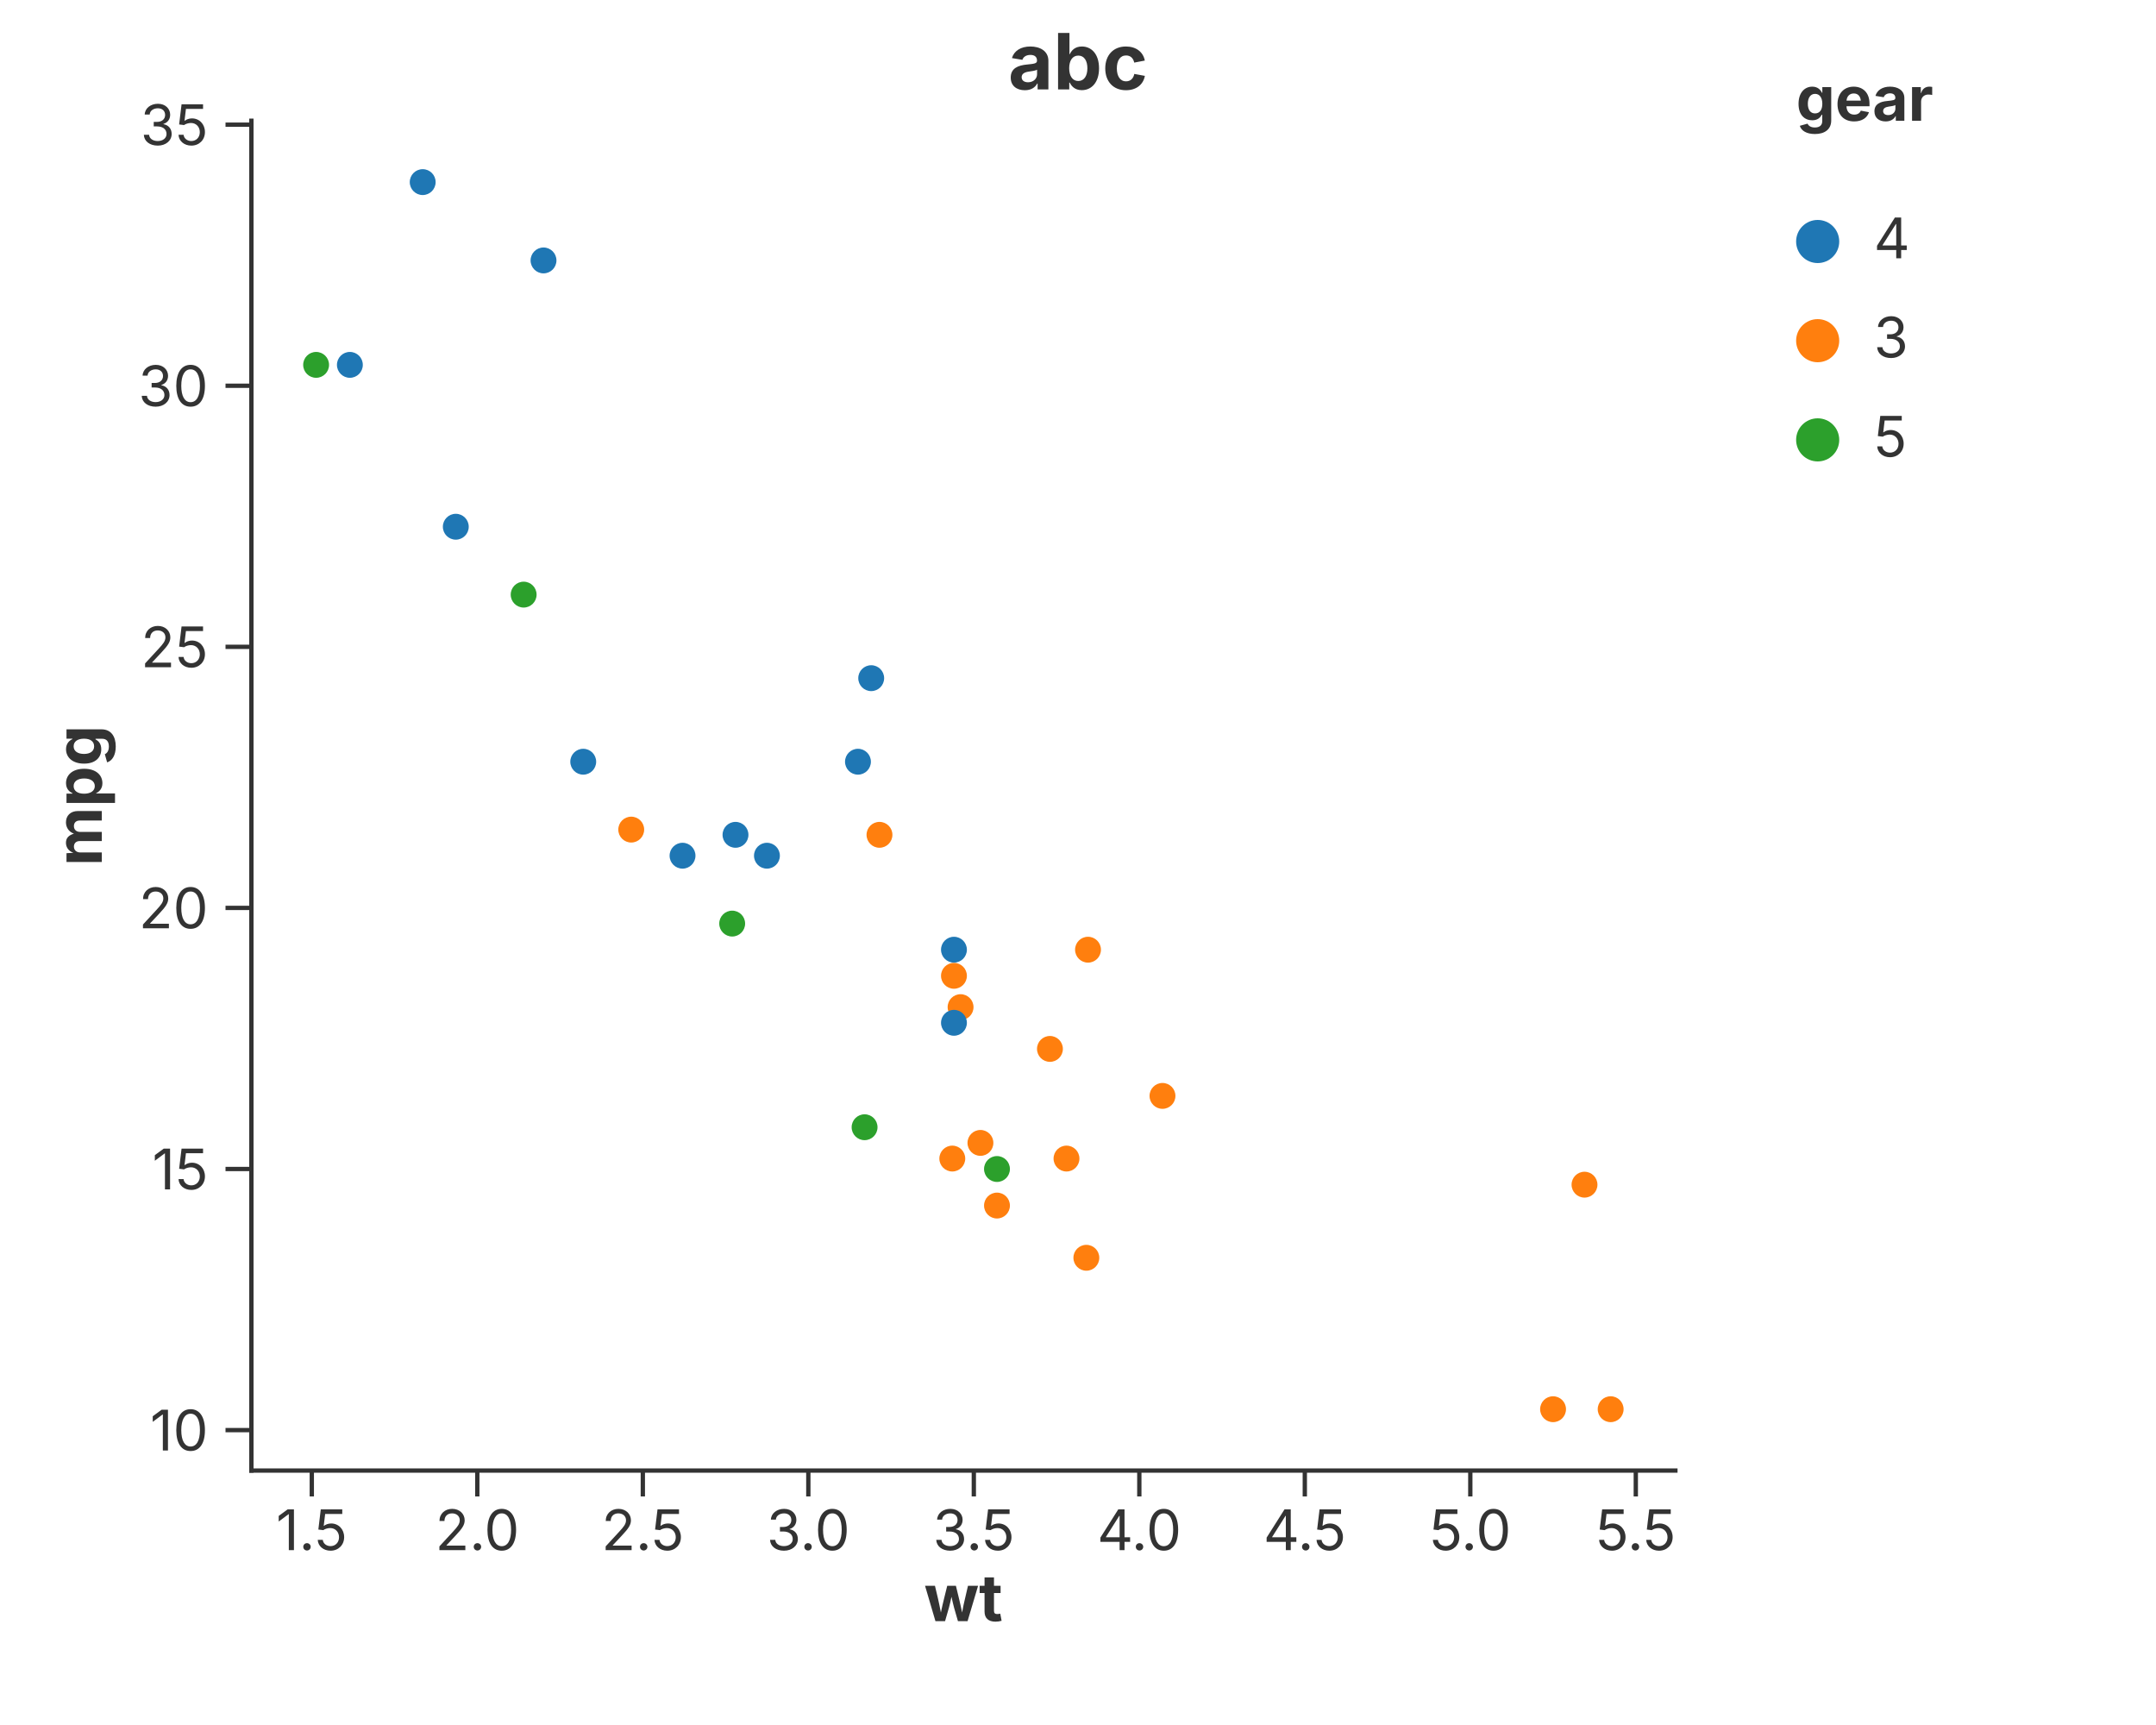
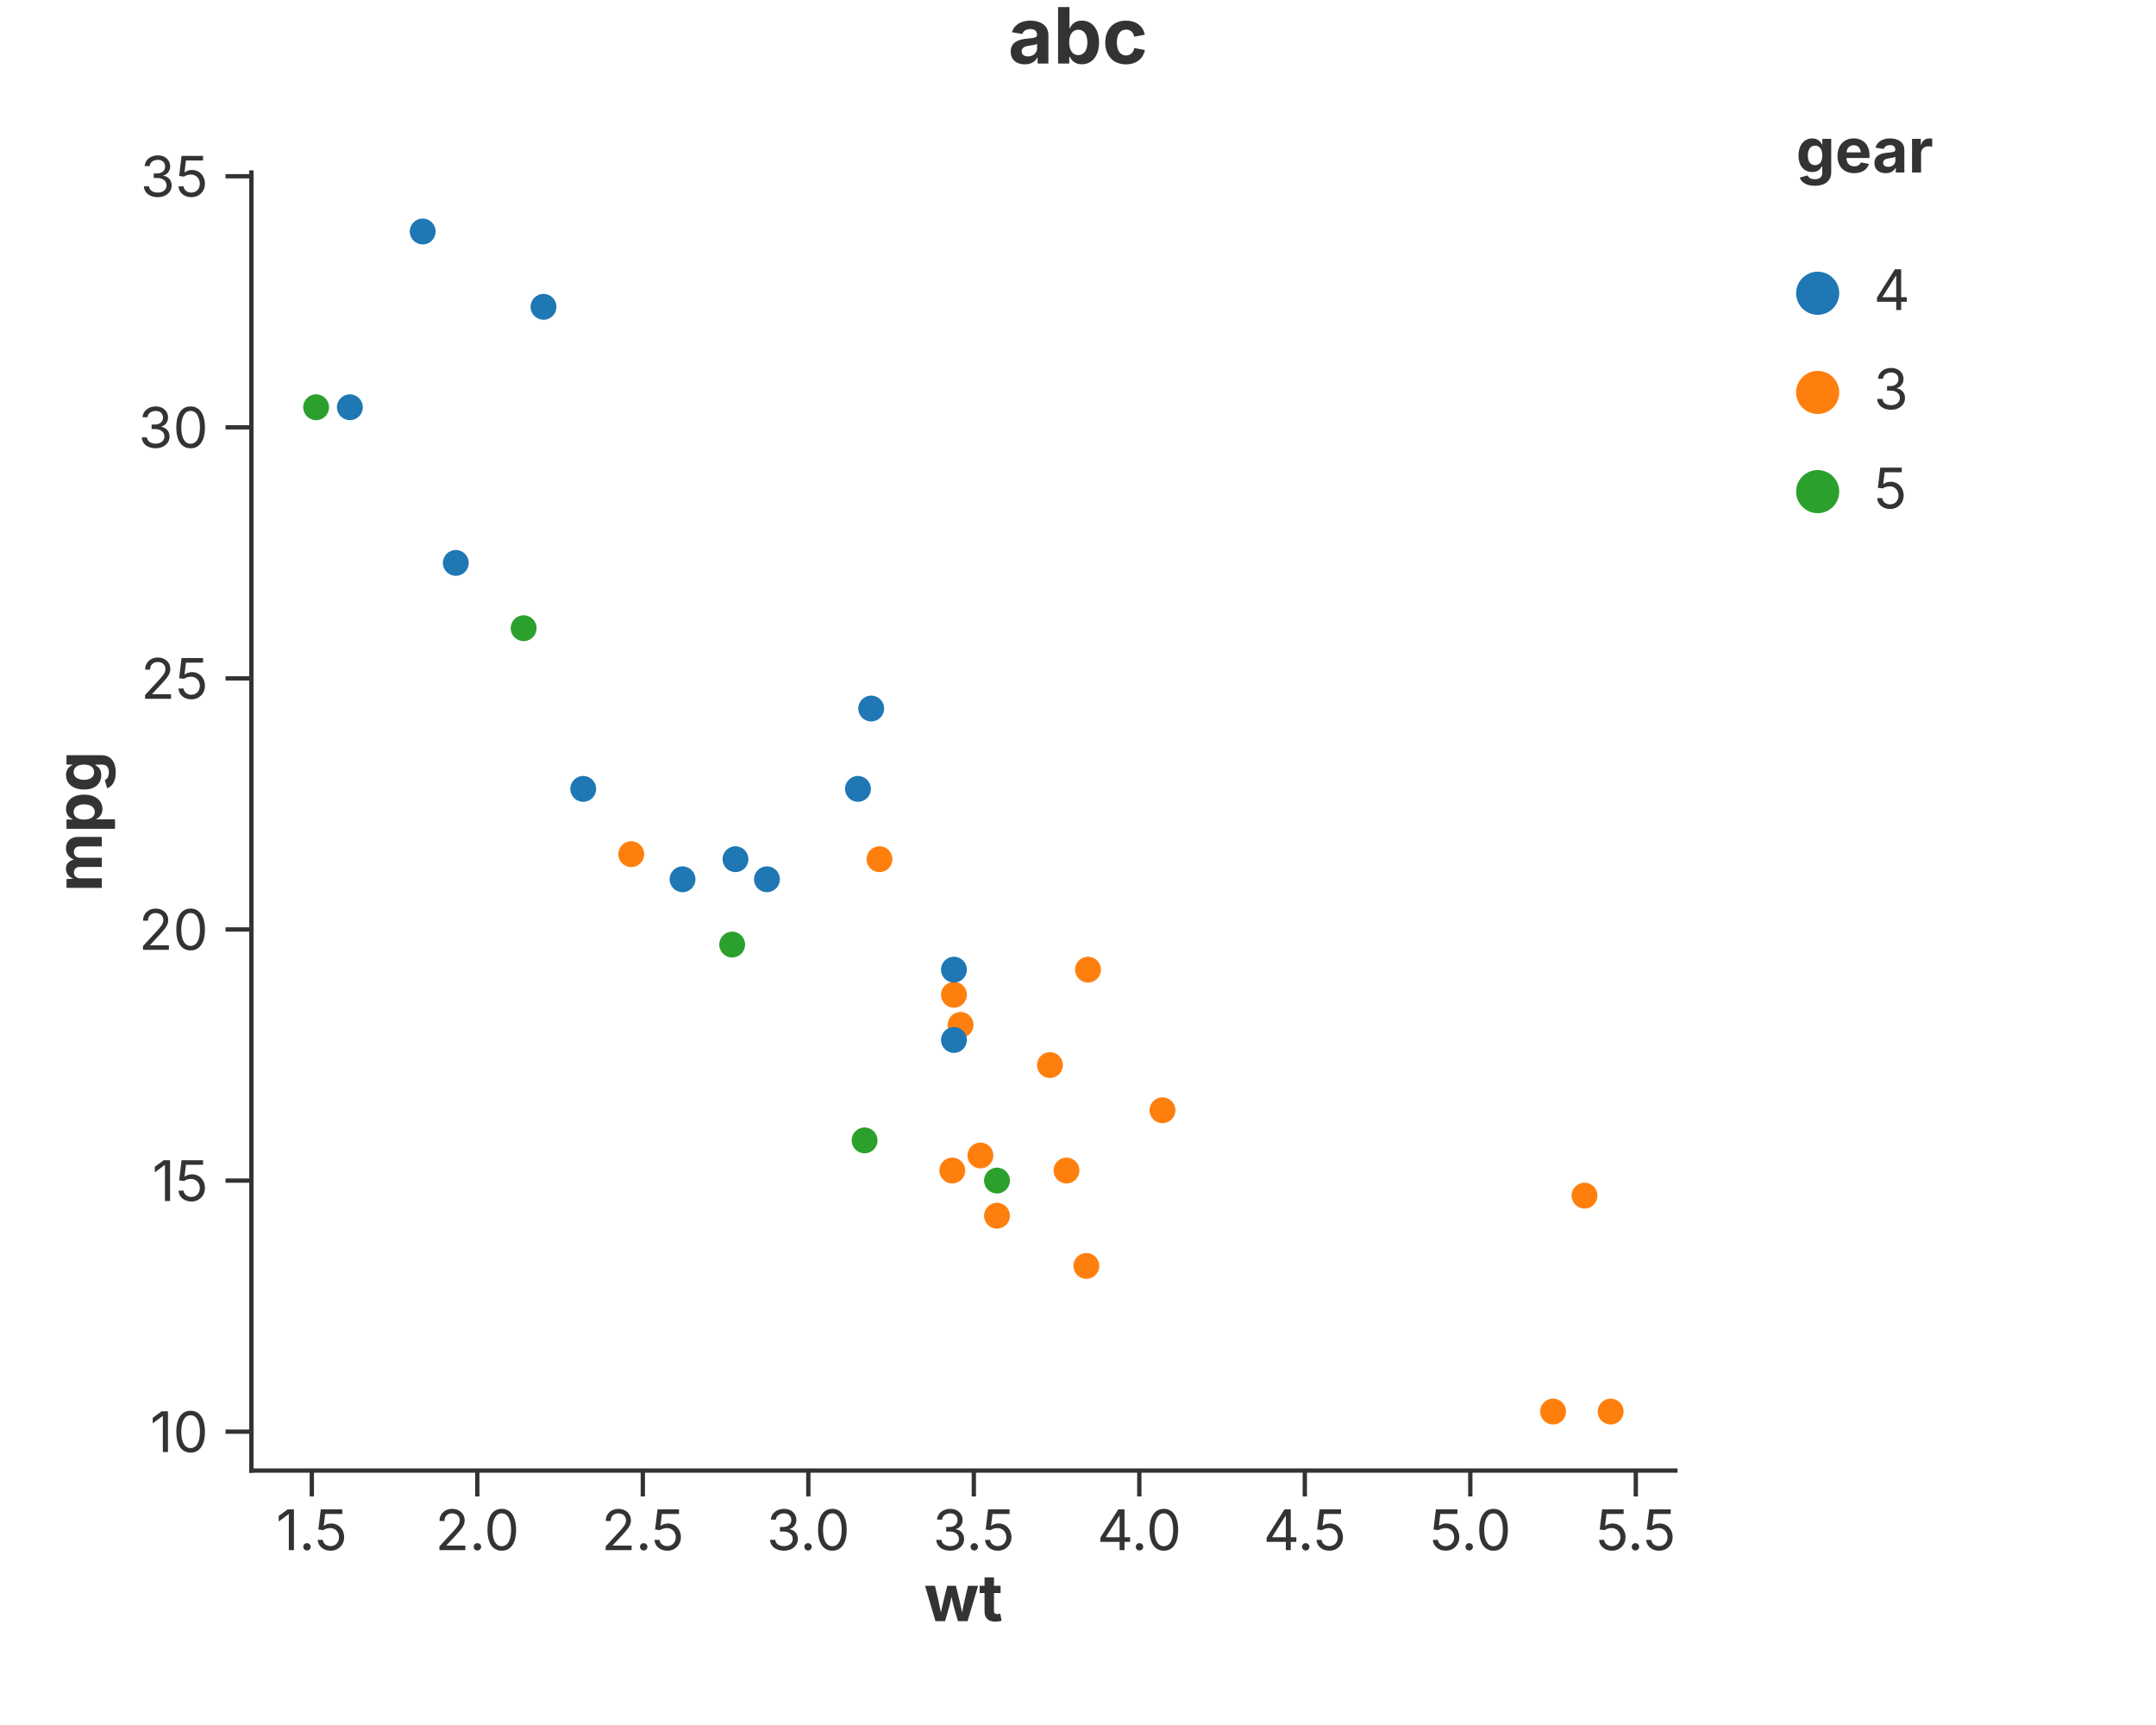
<svg xmlns="http://www.w3.org/2000/svg" width="500" height="400" viewBox="0 0 500 400">
  <rect width="100%" height="100%" fill="white" />
-   <text x="250.00" y="14.00" text-anchor="middle" dominant-baseline="middle" font-family="Inter, -apple-system, BlinkMacSystemFont, 'Segoe UI', Roboto, Helvetica, Arial, 'PingFang SC', 'Microsoft YaHei', Ubuntu, Cantarell, 'Noto Sans', sans-serif" font-size="18" fill="#333" font-weight="bold">abc</text>
+   <text x="250.00" y="8.00" text-anchor="middle" dominant-baseline="middle" font-family="Inter, -apple-system, BlinkMacSystemFont, 'Segoe UI', Roboto, Helvetica, Arial, 'PingFang SC', 'Microsoft YaHei', Ubuntu, Cantarell, 'Noto Sans', sans-serif" font-size="18" fill="#333" font-weight="bold">abc</text>
  <line x1="58.30" y1="341.00" x2="388.54" y2="341.00" stroke="#333" stroke-width="1" stroke-linecap="square" />
  <line x1="72.31" y1="341.00" x2="72.31" y2="347.00" stroke="#333" stroke-width="1.0" />
  <text x="72.31" y="350.00" font-size="13" font-family="Inter, -apple-system, BlinkMacSystemFont, 'Segoe UI', Roboto, Helvetica, Arial, 'PingFang SC', 'Microsoft YaHei', Ubuntu, Cantarell, 'Noto Sans', sans-serif" fill="#333" text-anchor="middle" dominant-baseline="hanging">1.5</text>
  <line x1="110.69" y1="341.00" x2="110.69" y2="347.00" stroke="#333" stroke-width="1.0" />
  <text x="110.69" y="350.00" font-size="13" font-family="Inter, -apple-system, BlinkMacSystemFont, 'Segoe UI', Roboto, Helvetica, Arial, 'PingFang SC', 'Microsoft YaHei', Ubuntu, Cantarell, 'Noto Sans', sans-serif" fill="#333" text-anchor="middle" dominant-baseline="hanging">2.0</text>
  <line x1="149.08" y1="341.00" x2="149.08" y2="347.00" stroke="#333" stroke-width="1.0" />
  <text x="149.08" y="350.00" font-size="13" font-family="Inter, -apple-system, BlinkMacSystemFont, 'Segoe UI', Roboto, Helvetica, Arial, 'PingFang SC', 'Microsoft YaHei', Ubuntu, Cantarell, 'Noto Sans', sans-serif" fill="#333" text-anchor="middle" dominant-baseline="hanging">2.5</text>
  <line x1="187.46" y1="341.00" x2="187.46" y2="347.00" stroke="#333" stroke-width="1.0" />
  <text x="187.46" y="350.00" font-size="13" font-family="Inter, -apple-system, BlinkMacSystemFont, 'Segoe UI', Roboto, Helvetica, Arial, 'PingFang SC', 'Microsoft YaHei', Ubuntu, Cantarell, 'Noto Sans', sans-serif" fill="#333" text-anchor="middle" dominant-baseline="hanging">3.0</text>
  <line x1="225.84" y1="341.00" x2="225.84" y2="347.00" stroke="#333" stroke-width="1.0" />
  <text x="225.84" y="350.00" font-size="13" font-family="Inter, -apple-system, BlinkMacSystemFont, 'Segoe UI', Roboto, Helvetica, Arial, 'PingFang SC', 'Microsoft YaHei', Ubuntu, Cantarell, 'Noto Sans', sans-serif" fill="#333" text-anchor="middle" dominant-baseline="hanging">3.5</text>
  <line x1="264.22" y1="341.00" x2="264.22" y2="347.00" stroke="#333" stroke-width="1.0" />
  <text x="264.22" y="350.00" font-size="13" font-family="Inter, -apple-system, BlinkMacSystemFont, 'Segoe UI', Roboto, Helvetica, Arial, 'PingFang SC', 'Microsoft YaHei', Ubuntu, Cantarell, 'Noto Sans', sans-serif" fill="#333" text-anchor="middle" dominant-baseline="hanging">4.0</text>
  <line x1="302.60" y1="341.00" x2="302.60" y2="347.00" stroke="#333" stroke-width="1.0" />
  <text x="302.60" y="350.00" font-size="13" font-family="Inter, -apple-system, BlinkMacSystemFont, 'Segoe UI', Roboto, Helvetica, Arial, 'PingFang SC', 'Microsoft YaHei', Ubuntu, Cantarell, 'Noto Sans', sans-serif" fill="#333" text-anchor="middle" dominant-baseline="hanging">4.5</text>
  <line x1="340.98" y1="341.00" x2="340.98" y2="347.00" stroke="#333" stroke-width="1.0" />
  <text x="340.98" y="350.00" font-size="13" font-family="Inter, -apple-system, BlinkMacSystemFont, 'Segoe UI', Roboto, Helvetica, Arial, 'PingFang SC', 'Microsoft YaHei', Ubuntu, Cantarell, 'Noto Sans', sans-serif" fill="#333" text-anchor="middle" dominant-baseline="hanging">5.0</text>
  <line x1="379.36" y1="341.00" x2="379.36" y2="347.00" stroke="#333" stroke-width="1.0" />
  <text x="379.36" y="350.00" font-size="13" font-family="Inter, -apple-system, BlinkMacSystemFont, 'Segoe UI', Roboto, Helvetica, Arial, 'PingFang SC', 'Microsoft YaHei', Ubuntu, Cantarell, 'Noto Sans', sans-serif" fill="#333" text-anchor="middle" dominant-baseline="hanging">5.5</text>
  <text x="223.42" y="365.00" text-anchor="middle" font-size="15" font-family="Inter, -apple-system, BlinkMacSystemFont, 'Segoe UI', Roboto, Helvetica, Arial, 'PingFang SC', 'Microsoft YaHei', Ubuntu, Cantarell, 'Noto Sans', sans-serif" fill="#333" font-weight="bold" dominant-baseline="hanging">wt</text>
-   <line x1="58.30" y1="341.00" x2="58.30" y2="28.00" stroke="#333" stroke-width="1" stroke-linecap="square" />
-   <line x1="58.30" y1="331.62" x2="52.30" y2="331.62" stroke="#333" stroke-width="1.0" />
-   <text x="48.30" y="331.62" font-size="13" font-family="Inter, -apple-system, BlinkMacSystemFont, 'Segoe UI', Roboto, Helvetica, Arial, 'PingFang SC', 'Microsoft YaHei', Ubuntu, Cantarell, 'Noto Sans', sans-serif" fill="#333" text-anchor="end" dominant-baseline="central">10</text>
-   <line x1="58.30" y1="271.07" x2="52.30" y2="271.07" stroke="#333" stroke-width="1.0" />
-   <text x="48.30" y="271.07" font-size="13" font-family="Inter, -apple-system, BlinkMacSystemFont, 'Segoe UI', Roboto, Helvetica, Arial, 'PingFang SC', 'Microsoft YaHei', Ubuntu, Cantarell, 'Noto Sans', sans-serif" fill="#333" text-anchor="end" dominant-baseline="central">15</text>
-   <line x1="58.30" y1="210.53" x2="52.30" y2="210.53" stroke="#333" stroke-width="1.0" />
-   <text x="48.30" y="210.53" font-size="13" font-family="Inter, -apple-system, BlinkMacSystemFont, 'Segoe UI', Roboto, Helvetica, Arial, 'PingFang SC', 'Microsoft YaHei', Ubuntu, Cantarell, 'Noto Sans', sans-serif" fill="#333" text-anchor="end" dominant-baseline="central">20</text>
-   <line x1="58.30" y1="149.99" x2="52.30" y2="149.99" stroke="#333" stroke-width="1.0" />
-   <text x="48.30" y="149.99" font-size="13" font-family="Inter, -apple-system, BlinkMacSystemFont, 'Segoe UI', Roboto, Helvetica, Arial, 'PingFang SC', 'Microsoft YaHei', Ubuntu, Cantarell, 'Noto Sans', sans-serif" fill="#333" text-anchor="end" dominant-baseline="central">25</text>
-   <line x1="58.30" y1="89.45" x2="52.30" y2="89.45" stroke="#333" stroke-width="1.0" />
-   <text x="48.30" y="89.45" font-size="13" font-family="Inter, -apple-system, BlinkMacSystemFont, 'Segoe UI', Roboto, Helvetica, Arial, 'PingFang SC', 'Microsoft YaHei', Ubuntu, Cantarell, 'Noto Sans', sans-serif" fill="#333" text-anchor="end" dominant-baseline="central">30</text>
-   <line x1="58.30" y1="28.91" x2="52.30" y2="28.91" stroke="#333" stroke-width="1.0" />
-   <text x="48.30" y="28.91" font-size="13" font-family="Inter, -apple-system, BlinkMacSystemFont, 'Segoe UI', Roboto, Helvetica, Arial, 'PingFang SC', 'Microsoft YaHei', Ubuntu, Cantarell, 'Noto Sans', sans-serif" fill="#333" text-anchor="end" dominant-baseline="central">35</text>
-   <text x="18.00" y="184.50" text-anchor="middle" font-size="15" font-family="Inter, -apple-system, BlinkMacSystemFont, 'Segoe UI', Roboto, Helvetica, Arial, 'PingFang SC', 'Microsoft YaHei', Ubuntu, Cantarell, 'Noto Sans', sans-serif" fill="#333" font-weight="bold" transform="rotate(-90, 18.00, 184.50)" dominant-baseline="middle">mpg</text>
+   <line x1="58.30" y1="341.00" x2="58.30" y2="40.00" stroke="#333" stroke-width="1" stroke-linecap="square" />
+   <line x1="58.30" y1="331.98" x2="52.30" y2="331.98" stroke="#333" stroke-width="1.0" />
+   <text x="48.30" y="331.98" font-size="13" font-family="Inter, -apple-system, BlinkMacSystemFont, 'Segoe UI', Roboto, Helvetica, Arial, 'PingFang SC', 'Microsoft YaHei', Ubuntu, Cantarell, 'Noto Sans', sans-serif" fill="#333" text-anchor="end" dominant-baseline="central">10</text>
+   <line x1="58.30" y1="273.76" x2="52.30" y2="273.76" stroke="#333" stroke-width="1.0" />
+   <text x="48.30" y="273.76" font-size="13" font-family="Inter, -apple-system, BlinkMacSystemFont, 'Segoe UI', Roboto, Helvetica, Arial, 'PingFang SC', 'Microsoft YaHei', Ubuntu, Cantarell, 'Noto Sans', sans-serif" fill="#333" text-anchor="end" dominant-baseline="central">15</text>
+   <line x1="58.30" y1="215.53" x2="52.30" y2="215.53" stroke="#333" stroke-width="1.0" />
+   <text x="48.30" y="215.53" font-size="13" font-family="Inter, -apple-system, BlinkMacSystemFont, 'Segoe UI', Roboto, Helvetica, Arial, 'PingFang SC', 'Microsoft YaHei', Ubuntu, Cantarell, 'Noto Sans', sans-serif" fill="#333" text-anchor="end" dominant-baseline="central">20</text>
+   <line x1="58.30" y1="157.31" x2="52.30" y2="157.31" stroke="#333" stroke-width="1.0" />
+   <text x="48.30" y="157.31" font-size="13" font-family="Inter, -apple-system, BlinkMacSystemFont, 'Segoe UI', Roboto, Helvetica, Arial, 'PingFang SC', 'Microsoft YaHei', Ubuntu, Cantarell, 'Noto Sans', sans-serif" fill="#333" text-anchor="end" dominant-baseline="central">25</text>
+   <line x1="58.30" y1="99.09" x2="52.30" y2="99.09" stroke="#333" stroke-width="1.0" />
+   <text x="48.30" y="99.09" font-size="13" font-family="Inter, -apple-system, BlinkMacSystemFont, 'Segoe UI', Roboto, Helvetica, Arial, 'PingFang SC', 'Microsoft YaHei', Ubuntu, Cantarell, 'Noto Sans', sans-serif" fill="#333" text-anchor="end" dominant-baseline="central">30</text>
+   <line x1="58.30" y1="40.87" x2="52.30" y2="40.87" stroke="#333" stroke-width="1.0" />
+   <text x="48.30" y="40.87" font-size="13" font-family="Inter, -apple-system, BlinkMacSystemFont, 'Segoe UI', Roboto, Helvetica, Arial, 'PingFang SC', 'Microsoft YaHei', Ubuntu, Cantarell, 'Noto Sans', sans-serif" fill="#333" text-anchor="end" dominant-baseline="central">35</text>
+   <text x="18.00" y="190.50" text-anchor="middle" font-size="15" font-family="Inter, -apple-system, BlinkMacSystemFont, 'Segoe UI', Roboto, Helvetica, Arial, 'PingFang SC', 'Microsoft YaHei', Ubuntu, Cantarell, 'Noto Sans', sans-serif" fill="#333" font-weight="bold" transform="rotate(-90, 18.00, 190.50)" dominant-baseline="middle">mpg</text>
  <defs>
    <clipPath id="plot-clip-area">
-       <rect x="58.300" y="28.000" width="330.240" height="313.000" />
+       <rect x="58.300" y="40.000" width="330.240" height="301.000" />
    </clipPath>
  </defs>
-   <circle cx="158.287" cy="198.425" r="3.000" fill="#1f77b4" stroke="none" stroke-width="0.000" fill-opacity="1.000" stroke-opacity="1.000" clip-path="url(#plot-clip-area)" />
-   <circle cx="177.861" cy="198.425" r="3.000" fill="#1f77b4" stroke="none" stroke-width="0.000" fill-opacity="1.000" stroke-opacity="1.000" clip-path="url(#plot-clip-area)" />
-   <circle cx="135.258" cy="176.630" r="3.000" fill="#1f77b4" stroke="none" stroke-width="0.000" fill-opacity="1.000" stroke-opacity="1.000" clip-path="url(#plot-clip-area)" />
-   <circle cx="203.961" cy="193.581" r="3.000" fill="#ff7f0e" stroke="none" stroke-width="0.000" fill-opacity="1.000" stroke-opacity="1.000" clip-path="url(#plot-clip-area)" />
-   <circle cx="221.232" cy="226.274" r="3.000" fill="#ff7f0e" stroke="none" stroke-width="0.000" fill-opacity="1.000" stroke-opacity="1.000" clip-path="url(#plot-clip-area)" />
-   <circle cx="222.768" cy="233.539" r="3.000" fill="#ff7f0e" stroke="none" stroke-width="0.000" fill-opacity="1.000" stroke-opacity="1.000" clip-path="url(#plot-clip-area)" />
-   <circle cx="231.211" cy="279.550" r="3.000" fill="#ff7f0e" stroke="none" stroke-width="0.000" fill-opacity="1.000" stroke-opacity="1.000" clip-path="url(#plot-clip-area)" />
-   <circle cx="202.042" cy="157.256" r="3.000" fill="#1f77b4" stroke="none" stroke-width="0.000" fill-opacity="1.000" stroke-opacity="1.000" clip-path="url(#plot-clip-area)" />
-   <circle cx="198.971" cy="176.630" r="3.000" fill="#1f77b4" stroke="none" stroke-width="0.000" fill-opacity="1.000" stroke-opacity="1.000" clip-path="url(#plot-clip-area)" />
-   <circle cx="221.232" cy="220.220" r="3.000" fill="#1f77b4" stroke="none" stroke-width="0.000" fill-opacity="1.000" stroke-opacity="1.000" clip-path="url(#plot-clip-area)" />
-   <circle cx="221.232" cy="237.171" r="3.000" fill="#1f77b4" stroke="none" stroke-width="0.000" fill-opacity="1.000" stroke-opacity="1.000" clip-path="url(#plot-clip-area)" />
-   <circle cx="269.593" cy="254.123" r="3.000" fill="#ff7f0e" stroke="none" stroke-width="0.000" fill-opacity="1.000" stroke-opacity="1.000" clip-path="url(#plot-clip-area)" />
-   <circle cx="243.493" cy="243.225" r="3.000" fill="#ff7f0e" stroke="none" stroke-width="0.000" fill-opacity="1.000" stroke-opacity="1.000" clip-path="url(#plot-clip-area)" />
-   <circle cx="247.332" cy="268.653" r="3.000" fill="#ff7f0e" stroke="none" stroke-width="0.000" fill-opacity="1.000" stroke-opacity="1.000" clip-path="url(#plot-clip-area)" />
-   <circle cx="360.172" cy="326.773" r="3.000" fill="#ff7f0e" stroke="none" stroke-width="0.000" fill-opacity="1.000" stroke-opacity="1.000" clip-path="url(#plot-clip-area)" />
-   <circle cx="373.529" cy="326.773" r="3.000" fill="#ff7f0e" stroke="none" stroke-width="0.000" fill-opacity="1.000" stroke-opacity="1.000" clip-path="url(#plot-clip-area)" />
-   <circle cx="367.465" cy="274.707" r="3.000" fill="#ff7f0e" stroke="none" stroke-width="0.000" fill-opacity="1.000" stroke-opacity="1.000" clip-path="url(#plot-clip-area)" />
-   <circle cx="126.047" cy="60.390" r="3.000" fill="#1f77b4" stroke="none" stroke-width="0.000" fill-opacity="1.000" stroke-opacity="1.000" clip-path="url(#plot-clip-area)" />
-   <circle cx="81.141" cy="84.606" r="3.000" fill="#1f77b4" stroke="none" stroke-width="0.000" fill-opacity="1.000" stroke-opacity="1.000" clip-path="url(#plot-clip-area)" />
-   <circle cx="98.028" cy="42.227" r="3.000" fill="#1f77b4" stroke="none" stroke-width="0.000" fill-opacity="1.000" stroke-opacity="1.000" clip-path="url(#plot-clip-area)" />
-   <circle cx="146.389" cy="192.370" r="3.000" fill="#ff7f0e" stroke="none" stroke-width="0.000" fill-opacity="1.000" stroke-opacity="1.000" clip-path="url(#plot-clip-area)" />
-   <circle cx="227.373" cy="265.020" r="3.000" fill="#ff7f0e" stroke="none" stroke-width="0.000" fill-opacity="1.000" stroke-opacity="1.000" clip-path="url(#plot-clip-area)" />
-   <circle cx="220.848" cy="268.653" r="3.000" fill="#ff7f0e" stroke="none" stroke-width="0.000" fill-opacity="1.000" stroke-opacity="1.000" clip-path="url(#plot-clip-area)" />
-   <circle cx="251.937" cy="291.659" r="3.000" fill="#ff7f0e" stroke="none" stroke-width="0.000" fill-opacity="1.000" stroke-opacity="1.000" clip-path="url(#plot-clip-area)" />
-   <circle cx="252.321" cy="220.220" r="3.000" fill="#ff7f0e" stroke="none" stroke-width="0.000" fill-opacity="1.000" stroke-opacity="1.000" clip-path="url(#plot-clip-area)" />
-   <circle cx="105.705" cy="122.142" r="3.000" fill="#1f77b4" stroke="none" stroke-width="0.000" fill-opacity="1.000" stroke-opacity="1.000" clip-path="url(#plot-clip-area)" />
-   <circle cx="121.441" cy="137.883" r="3.000" fill="#2ca02c" stroke="none" stroke-width="0.000" fill-opacity="1.000" stroke-opacity="1.000" clip-path="url(#plot-clip-area)" />
-   <circle cx="73.311" cy="84.606" r="3.000" fill="#2ca02c" stroke="none" stroke-width="0.000" fill-opacity="1.000" stroke-opacity="1.000" clip-path="url(#plot-clip-area)" />
-   <circle cx="200.506" cy="261.388" r="3.000" fill="#2ca02c" stroke="none" stroke-width="0.000" fill-opacity="1.000" stroke-opacity="1.000" clip-path="url(#plot-clip-area)" />
-   <circle cx="169.801" cy="214.165" r="3.000" fill="#2ca02c" stroke="none" stroke-width="0.000" fill-opacity="1.000" stroke-opacity="1.000" clip-path="url(#plot-clip-area)" />
-   <circle cx="231.211" cy="271.074" r="3.000" fill="#2ca02c" stroke="none" stroke-width="0.000" fill-opacity="1.000" stroke-opacity="1.000" clip-path="url(#plot-clip-area)" />
-   <circle cx="170.569" cy="193.581" r="3.000" fill="#1f77b4" stroke="none" stroke-width="0.000" fill-opacity="1.000" stroke-opacity="1.000" clip-path="url(#plot-clip-area)" />
-   <text x="416.540" y="28.000" font-size="14.3" font-family="Inter, -apple-system, BlinkMacSystemFont, 'Segoe UI', Roboto, Helvetica, Arial, 'PingFang SC', 'Microsoft YaHei', Ubuntu, Cantarell, 'Noto Sans', sans-serif" fill="#333" fill-opacity="1.000" text-anchor="start" font-weight="bold">gear</text>
-   <circle cx="421.540" cy="56.000" r="5.000" fill="#1f77b4" stroke="none" stroke-width="0.000" fill-opacity="1.000" stroke-opacity="1.000" />
-   <text x="434.540" y="59.900" font-size="13.0" font-family="Inter, -apple-system, BlinkMacSystemFont, 'Segoe UI', Roboto, Helvetica, Arial, 'PingFang SC', 'Microsoft YaHei', Ubuntu, Cantarell, 'Noto Sans', sans-serif" fill="#333" fill-opacity="1.000" text-anchor="start" font-weight="normal">4</text>
-   <circle cx="421.540" cy="79.000" r="5.000" fill="#ff7f0e" stroke="none" stroke-width="0.000" fill-opacity="1.000" stroke-opacity="1.000" />
-   <text x="434.540" y="82.900" font-size="13.0" font-family="Inter, -apple-system, BlinkMacSystemFont, 'Segoe UI', Roboto, Helvetica, Arial, 'PingFang SC', 'Microsoft YaHei', Ubuntu, Cantarell, 'Noto Sans', sans-serif" fill="#333" fill-opacity="1.000" text-anchor="start" font-weight="normal">3</text>
-   <circle cx="421.540" cy="102.000" r="5.000" fill="#2ca02c" stroke="none" stroke-width="0.000" fill-opacity="1.000" stroke-opacity="1.000" />
-   <text x="434.540" y="105.900" font-size="13.0" font-family="Inter, -apple-system, BlinkMacSystemFont, 'Segoe UI', Roboto, Helvetica, Arial, 'PingFang SC', 'Microsoft YaHei', Ubuntu, Cantarell, 'Noto Sans', sans-serif" fill="#333" fill-opacity="1.000" text-anchor="start" font-weight="normal">5</text>
+   <circle cx="158.287" cy="203.891" r="3.000" fill="#1f77b4" stroke="none" stroke-width="0.000" fill-opacity="1.000" stroke-opacity="1.000" clip-path="url(#plot-clip-area)" />
+   <circle cx="177.861" cy="203.891" r="3.000" fill="#1f77b4" stroke="none" stroke-width="0.000" fill-opacity="1.000" stroke-opacity="1.000" clip-path="url(#plot-clip-area)" />
+   <circle cx="135.258" cy="182.931" r="3.000" fill="#1f77b4" stroke="none" stroke-width="0.000" fill-opacity="1.000" stroke-opacity="1.000" clip-path="url(#plot-clip-area)" />
+   <circle cx="203.961" cy="199.233" r="3.000" fill="#ff7f0e" stroke="none" stroke-width="0.000" fill-opacity="1.000" stroke-opacity="1.000" clip-path="url(#plot-clip-area)" />
+   <circle cx="221.232" cy="230.672" r="3.000" fill="#ff7f0e" stroke="none" stroke-width="0.000" fill-opacity="1.000" stroke-opacity="1.000" clip-path="url(#plot-clip-area)" />
+   <circle cx="222.768" cy="237.659" r="3.000" fill="#ff7f0e" stroke="none" stroke-width="0.000" fill-opacity="1.000" stroke-opacity="1.000" clip-path="url(#plot-clip-area)" />
+   <circle cx="231.211" cy="281.906" r="3.000" fill="#ff7f0e" stroke="none" stroke-width="0.000" fill-opacity="1.000" stroke-opacity="1.000" clip-path="url(#plot-clip-area)" />
+   <circle cx="202.042" cy="164.301" r="3.000" fill="#1f77b4" stroke="none" stroke-width="0.000" fill-opacity="1.000" stroke-opacity="1.000" clip-path="url(#plot-clip-area)" />
+   <circle cx="198.971" cy="182.931" r="3.000" fill="#1f77b4" stroke="none" stroke-width="0.000" fill-opacity="1.000" stroke-opacity="1.000" clip-path="url(#plot-clip-area)" />
+   <circle cx="221.232" cy="224.850" r="3.000" fill="#1f77b4" stroke="none" stroke-width="0.000" fill-opacity="1.000" stroke-opacity="1.000" clip-path="url(#plot-clip-area)" />
+   <circle cx="221.232" cy="241.152" r="3.000" fill="#1f77b4" stroke="none" stroke-width="0.000" fill-opacity="1.000" stroke-opacity="1.000" clip-path="url(#plot-clip-area)" />
+   <circle cx="269.593" cy="257.454" r="3.000" fill="#ff7f0e" stroke="none" stroke-width="0.000" fill-opacity="1.000" stroke-opacity="1.000" clip-path="url(#plot-clip-area)" />
+   <circle cx="243.493" cy="246.974" r="3.000" fill="#ff7f0e" stroke="none" stroke-width="0.000" fill-opacity="1.000" stroke-opacity="1.000" clip-path="url(#plot-clip-area)" />
+   <circle cx="247.332" cy="271.426" r="3.000" fill="#ff7f0e" stroke="none" stroke-width="0.000" fill-opacity="1.000" stroke-opacity="1.000" clip-path="url(#plot-clip-area)" />
+   <circle cx="360.172" cy="327.318" r="3.000" fill="#ff7f0e" stroke="none" stroke-width="0.000" fill-opacity="1.000" stroke-opacity="1.000" clip-path="url(#plot-clip-area)" />
+   <circle cx="373.529" cy="327.318" r="3.000" fill="#ff7f0e" stroke="none" stroke-width="0.000" fill-opacity="1.000" stroke-opacity="1.000" clip-path="url(#plot-clip-area)" />
+   <circle cx="367.465" cy="277.249" r="3.000" fill="#ff7f0e" stroke="none" stroke-width="0.000" fill-opacity="1.000" stroke-opacity="1.000" clip-path="url(#plot-clip-area)" />
+   <circle cx="126.047" cy="71.148" r="3.000" fill="#1f77b4" stroke="none" stroke-width="0.000" fill-opacity="1.000" stroke-opacity="1.000" clip-path="url(#plot-clip-area)" />
+   <circle cx="81.141" cy="94.436" r="3.000" fill="#1f77b4" stroke="none" stroke-width="0.000" fill-opacity="1.000" stroke-opacity="1.000" clip-path="url(#plot-clip-area)" />
+   <circle cx="98.028" cy="53.682" r="3.000" fill="#1f77b4" stroke="none" stroke-width="0.000" fill-opacity="1.000" stroke-opacity="1.000" clip-path="url(#plot-clip-area)" />
+   <circle cx="146.389" cy="198.069" r="3.000" fill="#ff7f0e" stroke="none" stroke-width="0.000" fill-opacity="1.000" stroke-opacity="1.000" clip-path="url(#plot-clip-area)" />
+   <circle cx="227.373" cy="267.933" r="3.000" fill="#ff7f0e" stroke="none" stroke-width="0.000" fill-opacity="1.000" stroke-opacity="1.000" clip-path="url(#plot-clip-area)" />
+   <circle cx="220.848" cy="271.426" r="3.000" fill="#ff7f0e" stroke="none" stroke-width="0.000" fill-opacity="1.000" stroke-opacity="1.000" clip-path="url(#plot-clip-area)" />
+   <circle cx="251.937" cy="293.550" r="3.000" fill="#ff7f0e" stroke="none" stroke-width="0.000" fill-opacity="1.000" stroke-opacity="1.000" clip-path="url(#plot-clip-area)" />
+   <circle cx="252.321" cy="224.850" r="3.000" fill="#ff7f0e" stroke="none" stroke-width="0.000" fill-opacity="1.000" stroke-opacity="1.000" clip-path="url(#plot-clip-area)" />
+   <circle cx="105.705" cy="130.533" r="3.000" fill="#1f77b4" stroke="none" stroke-width="0.000" fill-opacity="1.000" stroke-opacity="1.000" clip-path="url(#plot-clip-area)" />
+   <circle cx="121.441" cy="145.670" r="3.000" fill="#2ca02c" stroke="none" stroke-width="0.000" fill-opacity="1.000" stroke-opacity="1.000" clip-path="url(#plot-clip-area)" />
+   <circle cx="73.311" cy="94.436" r="3.000" fill="#2ca02c" stroke="none" stroke-width="0.000" fill-opacity="1.000" stroke-opacity="1.000" clip-path="url(#plot-clip-area)" />
+   <circle cx="200.506" cy="264.440" r="3.000" fill="#2ca02c" stroke="none" stroke-width="0.000" fill-opacity="1.000" stroke-opacity="1.000" clip-path="url(#plot-clip-area)" />
+   <circle cx="169.801" cy="219.028" r="3.000" fill="#2ca02c" stroke="none" stroke-width="0.000" fill-opacity="1.000" stroke-opacity="1.000" clip-path="url(#plot-clip-area)" />
+   <circle cx="231.211" cy="273.755" r="3.000" fill="#2ca02c" stroke="none" stroke-width="0.000" fill-opacity="1.000" stroke-opacity="1.000" clip-path="url(#plot-clip-area)" />
+   <circle cx="170.569" cy="199.233" r="3.000" fill="#1f77b4" stroke="none" stroke-width="0.000" fill-opacity="1.000" stroke-opacity="1.000" clip-path="url(#plot-clip-area)" />
+   <text x="416.540" y="40.000" font-size="14.3" font-family="Inter, -apple-system, BlinkMacSystemFont, 'Segoe UI', Roboto, Helvetica, Arial, 'PingFang SC', 'Microsoft YaHei', Ubuntu, Cantarell, 'Noto Sans', sans-serif" fill="#333" fill-opacity="1.000" text-anchor="start" font-weight="bold">gear</text>
+   <circle cx="421.540" cy="68.000" r="5.000" fill="#1f77b4" stroke="none" stroke-width="0.000" fill-opacity="1.000" stroke-opacity="1.000" />
+   <text x="434.540" y="71.900" font-size="13.0" font-family="Inter, -apple-system, BlinkMacSystemFont, 'Segoe UI', Roboto, Helvetica, Arial, 'PingFang SC', 'Microsoft YaHei', Ubuntu, Cantarell, 'Noto Sans', sans-serif" fill="#333" fill-opacity="1.000" text-anchor="start" font-weight="normal">4</text>
+   <circle cx="421.540" cy="91.000" r="5.000" fill="#ff7f0e" stroke="none" stroke-width="0.000" fill-opacity="1.000" stroke-opacity="1.000" />
+   <text x="434.540" y="94.900" font-size="13.0" font-family="Inter, -apple-system, BlinkMacSystemFont, 'Segoe UI', Roboto, Helvetica, Arial, 'PingFang SC', 'Microsoft YaHei', Ubuntu, Cantarell, 'Noto Sans', sans-serif" fill="#333" fill-opacity="1.000" text-anchor="start" font-weight="normal">3</text>
+   <circle cx="421.540" cy="114.000" r="5.000" fill="#2ca02c" stroke="none" stroke-width="0.000" fill-opacity="1.000" stroke-opacity="1.000" />
+   <text x="434.540" y="117.900" font-size="13.0" font-family="Inter, -apple-system, BlinkMacSystemFont, 'Segoe UI', Roboto, Helvetica, Arial, 'PingFang SC', 'Microsoft YaHei', Ubuntu, Cantarell, 'Noto Sans', sans-serif" fill="#333" fill-opacity="1.000" text-anchor="start" font-weight="normal">5</text>
</svg>
